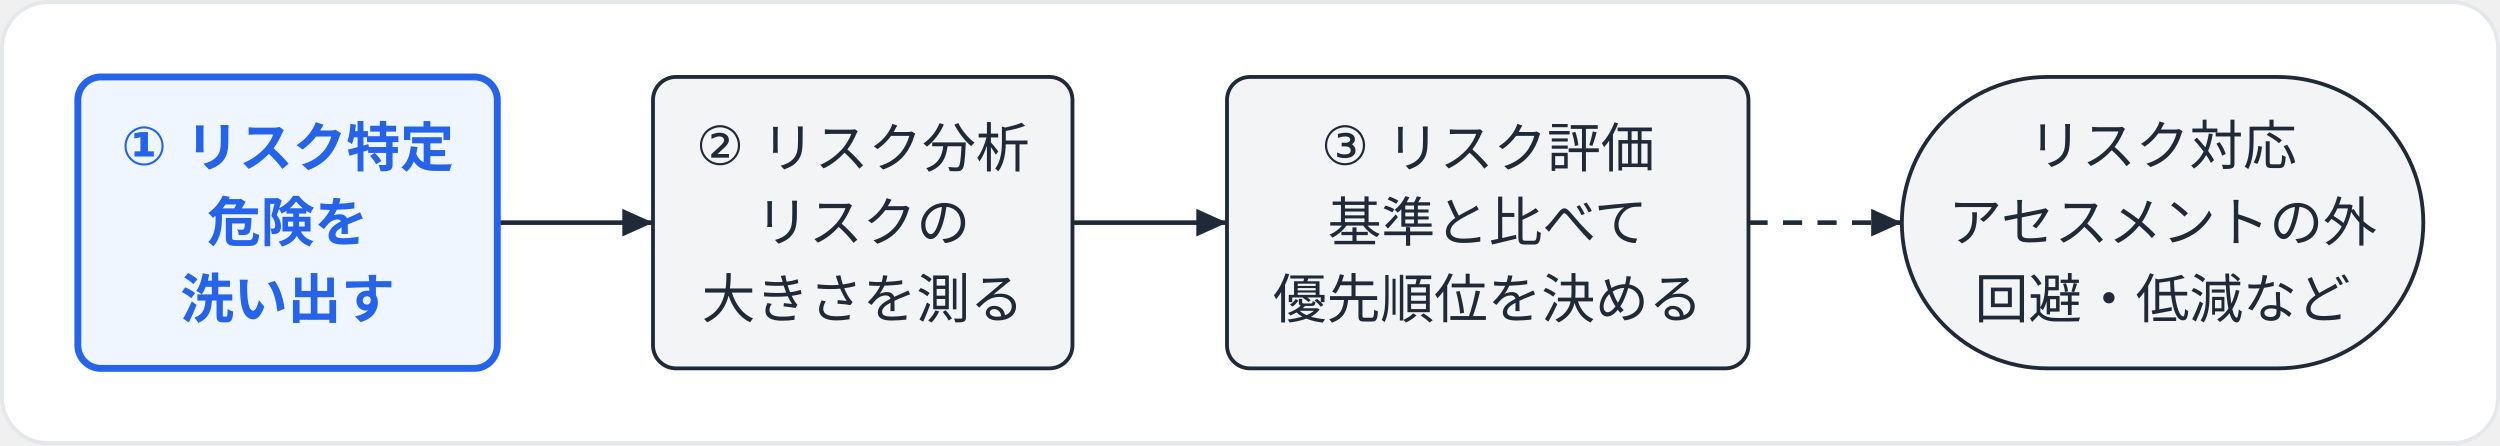
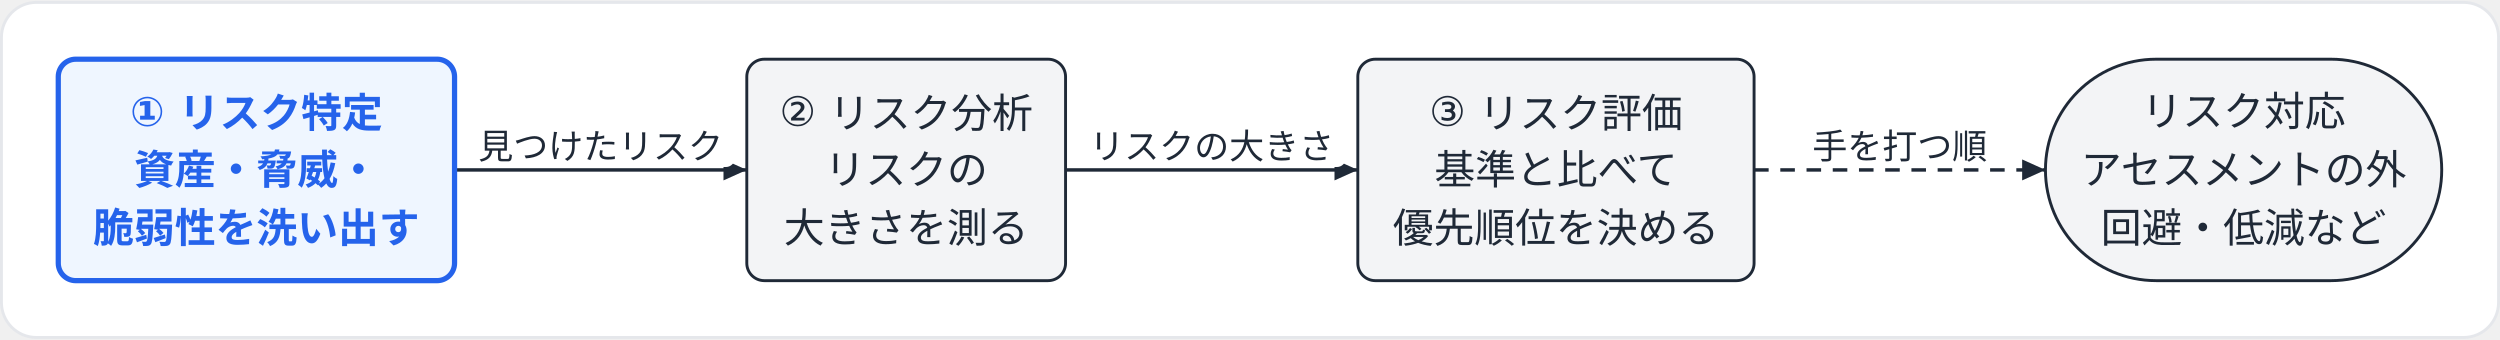
- <svg xmlns="http://www.w3.org/2000/svg" width="640" height="114" viewBox="0 0 652 116">
-   <rect x="0.5" y="0.5" width="651" height="115" rx="12" fill="#ffffff" stroke="#e5e7eb" stroke-width="1" />
+ <svg xmlns="http://www.w3.org/2000/svg" width="640" height="87" viewBox="0 0 858 116">
+   <rect x="0.5" y="0.5" width="857" height="115" rx="12" fill="#ffffff" stroke="#e5e7eb" stroke-width="1" />
  <g transform="translate(20 20)">
-     <polyline points="109.7,38 150.3,38" fill="none" stroke="#1f2937" stroke-width="1.2" stroke-linejoin="round" />
-     <polygon points="150.3,38 142.3,41.6 142.3,34.4" fill="#1f2937" />
-     <polyline points="259.7,38 300,38" fill="none" stroke="#1f2937" stroke-width="1.2" stroke-linejoin="round" />
-     <polygon points="300,38 292,41.6 292,34.4" fill="#1f2937" />
-     <polyline points="436,38 476,38" fill="none" stroke="#1f2937" stroke-width="1.2" stroke-dasharray="5 4" stroke-linejoin="round" />
-     <polygon points="476,38 468,41.6 468,34.4" fill="#1f2937" />
-     <rect x="0.3" y="0" width="109.4" height="76" rx="6" fill="#eff6ff" stroke="#2563eb" stroke-width="1.8" />
-     <text x="55" y="22.9" font-family="Hiragino Sans, Hiragino Kaku Gothic ProN, Noto Sans JP, Yu Gothic, Meiryo, sans-serif" font-size="14" fill="#2563eb" text-anchor="middle" font-weight="600">① リスク特定</text>
-     <text x="55" y="42.9" font-family="Hiragino Sans, Hiragino Kaku Gothic ProN, Noto Sans JP, Yu Gothic, Meiryo, sans-serif" font-size="14" fill="#2563eb" text-anchor="middle" font-weight="600">危険を</text>
-     <text x="55" y="62.9" font-family="Hiragino Sans, Hiragino Kaku Gothic ProN, Noto Sans JP, Yu Gothic, Meiryo, sans-serif" font-size="14" fill="#2563eb" text-anchor="middle" font-weight="600">洗い出す</text>
-     <rect x="150.3" y="0" width="109.4" height="76" rx="6" fill="#f3f4f6" stroke="#1f2937" stroke-width="1" />
-     <text x="205" y="22.9" font-family="Hiragino Sans, Hiragino Kaku Gothic ProN, Noto Sans JP, Yu Gothic, Meiryo, sans-serif" font-size="14" fill="#1f2937" text-anchor="middle">② リスク分析</text>
-     <text x="205" y="42.9" font-family="Hiragino Sans, Hiragino Kaku Gothic ProN, Noto Sans JP, Yu Gothic, Meiryo, sans-serif" font-size="14" fill="#1f2937" text-anchor="middle">リスクの</text>
-     <text x="205" y="62.9" font-family="Hiragino Sans, Hiragino Kaku Gothic ProN, Noto Sans JP, Yu Gothic, Meiryo, sans-serif" font-size="14" fill="#1f2937" text-anchor="middle">大きさを測る</text>
-     <rect x="300" y="0" width="136" height="76" rx="6" fill="#f3f4f6" stroke="#1f2937" stroke-width="1" />
-     <text x="368" y="22.9" font-family="Hiragino Sans, Hiragino Kaku Gothic ProN, Noto Sans JP, Yu Gothic, Meiryo, sans-serif" font-size="14" fill="#1f2937" text-anchor="middle">③ リスク評価</text>
-     <text x="368" y="42.9" font-family="Hiragino Sans, Hiragino Kaku Gothic ProN, Noto Sans JP, Yu Gothic, Meiryo, sans-serif" font-size="14" fill="#1f2937" text-anchor="middle">基準と比べて</text>
-     <text x="368" y="62.9" font-family="Hiragino Sans, Hiragino Kaku Gothic ProN, Noto Sans JP, Yu Gothic, Meiryo, sans-serif" font-size="14" fill="#1f2937" text-anchor="middle">優先順位を決める</text>
-     <rect x="476" y="0" width="136" height="76" rx="38" fill="#f3f4f6" stroke="#1f2937" stroke-width="1" />
-     <text x="544" y="22.9" font-family="Hiragino Sans, Hiragino Kaku Gothic ProN, Noto Sans JP, Yu Gothic, Meiryo, sans-serif" font-size="14" fill="#1f2937" text-anchor="middle">リスク対応</text>
-     <text x="544" y="42.9" font-family="Hiragino Sans, Hiragino Kaku Gothic ProN, Noto Sans JP, Yu Gothic, Meiryo, sans-serif" font-size="14" fill="#1f2937" text-anchor="middle">アセスメントの外</text>
-     <text x="544" y="62.9" font-family="Hiragino Sans, Hiragino Kaku Gothic ProN, Noto Sans JP, Yu Gothic, Meiryo, sans-serif" font-size="14" fill="#1f2937" text-anchor="middle">回避・低減など</text>
+     <polyline points="136,38 236.3,38" fill="none" stroke="#1f2937" stroke-width="1.2" stroke-linejoin="round" />
+     <polygon points="236.3,38 228.3,41.6 228.3,34.4" fill="#1f2937" />
+     <polyline points="345.7,38 446,38" fill="none" stroke="#1f2937" stroke-width="1.2" stroke-linejoin="round" />
+     <polygon points="446,38 438,41.6 438,34.4" fill="#1f2937" />
+     <polyline points="582,38 682,38" fill="none" stroke="#1f2937" stroke-width="1.2" stroke-dasharray="5 4" stroke-linejoin="round" />
+     <polygon points="682,38 674,41.6 674,34.4" fill="#1f2937" />
+     <rect x="0" y="0" width="136" height="76" rx="6" fill="#eff6ff" stroke="#2563eb" stroke-width="1.8" />
+     <text x="68" y="22.9" font-family="Hiragino Sans, Hiragino Kaku Gothic ProN, Noto Sans JP, Yu Gothic, Meiryo, sans-serif" font-size="14" fill="#2563eb" text-anchor="middle" font-weight="600">① リスク特定</text>
+     <text x="68" y="42.9" font-family="Hiragino Sans, Hiragino Kaku Gothic ProN, Noto Sans JP, Yu Gothic, Meiryo, sans-serif" font-size="14" fill="#2563eb" text-anchor="middle" font-weight="600">資産・脅威・</text>
+     <text x="68" y="62.9" font-family="Hiragino Sans, Hiragino Kaku Gothic ProN, Noto Sans JP, Yu Gothic, Meiryo, sans-serif" font-size="14" fill="#2563eb" text-anchor="middle" font-weight="600">脆弱性を洗い出す</text>
+     <rect x="236.3" y="0" width="109.4" height="76" rx="6" fill="#f3f4f6" stroke="#1f2937" stroke-width="1" />
+     <text x="291" y="22.9" font-family="Hiragino Sans, Hiragino Kaku Gothic ProN, Noto Sans JP, Yu Gothic, Meiryo, sans-serif" font-size="14" fill="#1f2937" text-anchor="middle">② リスク分析</text>
+     <text x="291" y="42.9" font-family="Hiragino Sans, Hiragino Kaku Gothic ProN, Noto Sans JP, Yu Gothic, Meiryo, sans-serif" font-size="14" fill="#1f2937" text-anchor="middle">リスクの</text>
+     <text x="291" y="62.9" font-family="Hiragino Sans, Hiragino Kaku Gothic ProN, Noto Sans JP, Yu Gothic, Meiryo, sans-serif" font-size="14" fill="#1f2937" text-anchor="middle">大きさを測る</text>
+     <rect x="446" y="0" width="136" height="76" rx="6" fill="#f3f4f6" stroke="#1f2937" stroke-width="1" />
+     <text x="514" y="22.9" font-family="Hiragino Sans, Hiragino Kaku Gothic ProN, Noto Sans JP, Yu Gothic, Meiryo, sans-serif" font-size="14" fill="#1f2937" text-anchor="middle">③ リスク評価</text>
+     <text x="514" y="42.9" font-family="Hiragino Sans, Hiragino Kaku Gothic ProN, Noto Sans JP, Yu Gothic, Meiryo, sans-serif" font-size="14" fill="#1f2937" text-anchor="middle">基準と比べて</text>
+     <text x="514" y="62.9" font-family="Hiragino Sans, Hiragino Kaku Gothic ProN, Noto Sans JP, Yu Gothic, Meiryo, sans-serif" font-size="14" fill="#1f2937" text-anchor="middle">優先順位を決める</text>
+     <rect x="682" y="0" width="136" height="76" rx="38" fill="#f3f4f6" stroke="#1f2937" stroke-width="1" />
+     <text x="750" y="22.9" font-family="Hiragino Sans, Hiragino Kaku Gothic ProN, Noto Sans JP, Yu Gothic, Meiryo, sans-serif" font-size="14" fill="#1f2937" text-anchor="middle">リスク対応</text>
+     <text x="750" y="42.9" font-family="Hiragino Sans, Hiragino Kaku Gothic ProN, Noto Sans JP, Yu Gothic, Meiryo, sans-serif" font-size="14" fill="#1f2937" text-anchor="middle">アセスメントの外</text>
+     <text x="750" y="62.9" font-family="Hiragino Sans, Hiragino Kaku Gothic ProN, Noto Sans JP, Yu Gothic, Meiryo, sans-serif" font-size="14" fill="#1f2937" text-anchor="middle">回避・低減など</text>
+     <rect x="140.15" y="21" width="92" height="16" rx="3" fill="#ffffff" />
+     <text x="186.15" y="34.2" font-family="Hiragino Sans, Hiragino Kaku Gothic ProN, Noto Sans JP, Yu Gothic, Meiryo, sans-serif" font-size="12" fill="#1f2937" text-anchor="middle">見つけたリスク</text>
+     <rect x="349.85" y="21" width="92" height="16" rx="3" fill="#ffffff" />
+     <text x="395.85" y="34.2" font-family="Hiragino Sans, Hiragino Kaku Gothic ProN, Noto Sans JP, Yu Gothic, Meiryo, sans-serif" font-size="12" fill="#1f2937" text-anchor="middle">リスクの大きさ</text>
+     <rect x="598" y="21" width="68" height="16" rx="3" fill="#ffffff" />
+     <text x="632" y="34.2" font-family="Hiragino Sans, Hiragino Kaku Gothic ProN, Noto Sans JP, Yu Gothic, Meiryo, sans-serif" font-size="12" fill="#1f2937" text-anchor="middle">手を打つ順</text>
  </g>
</svg>
